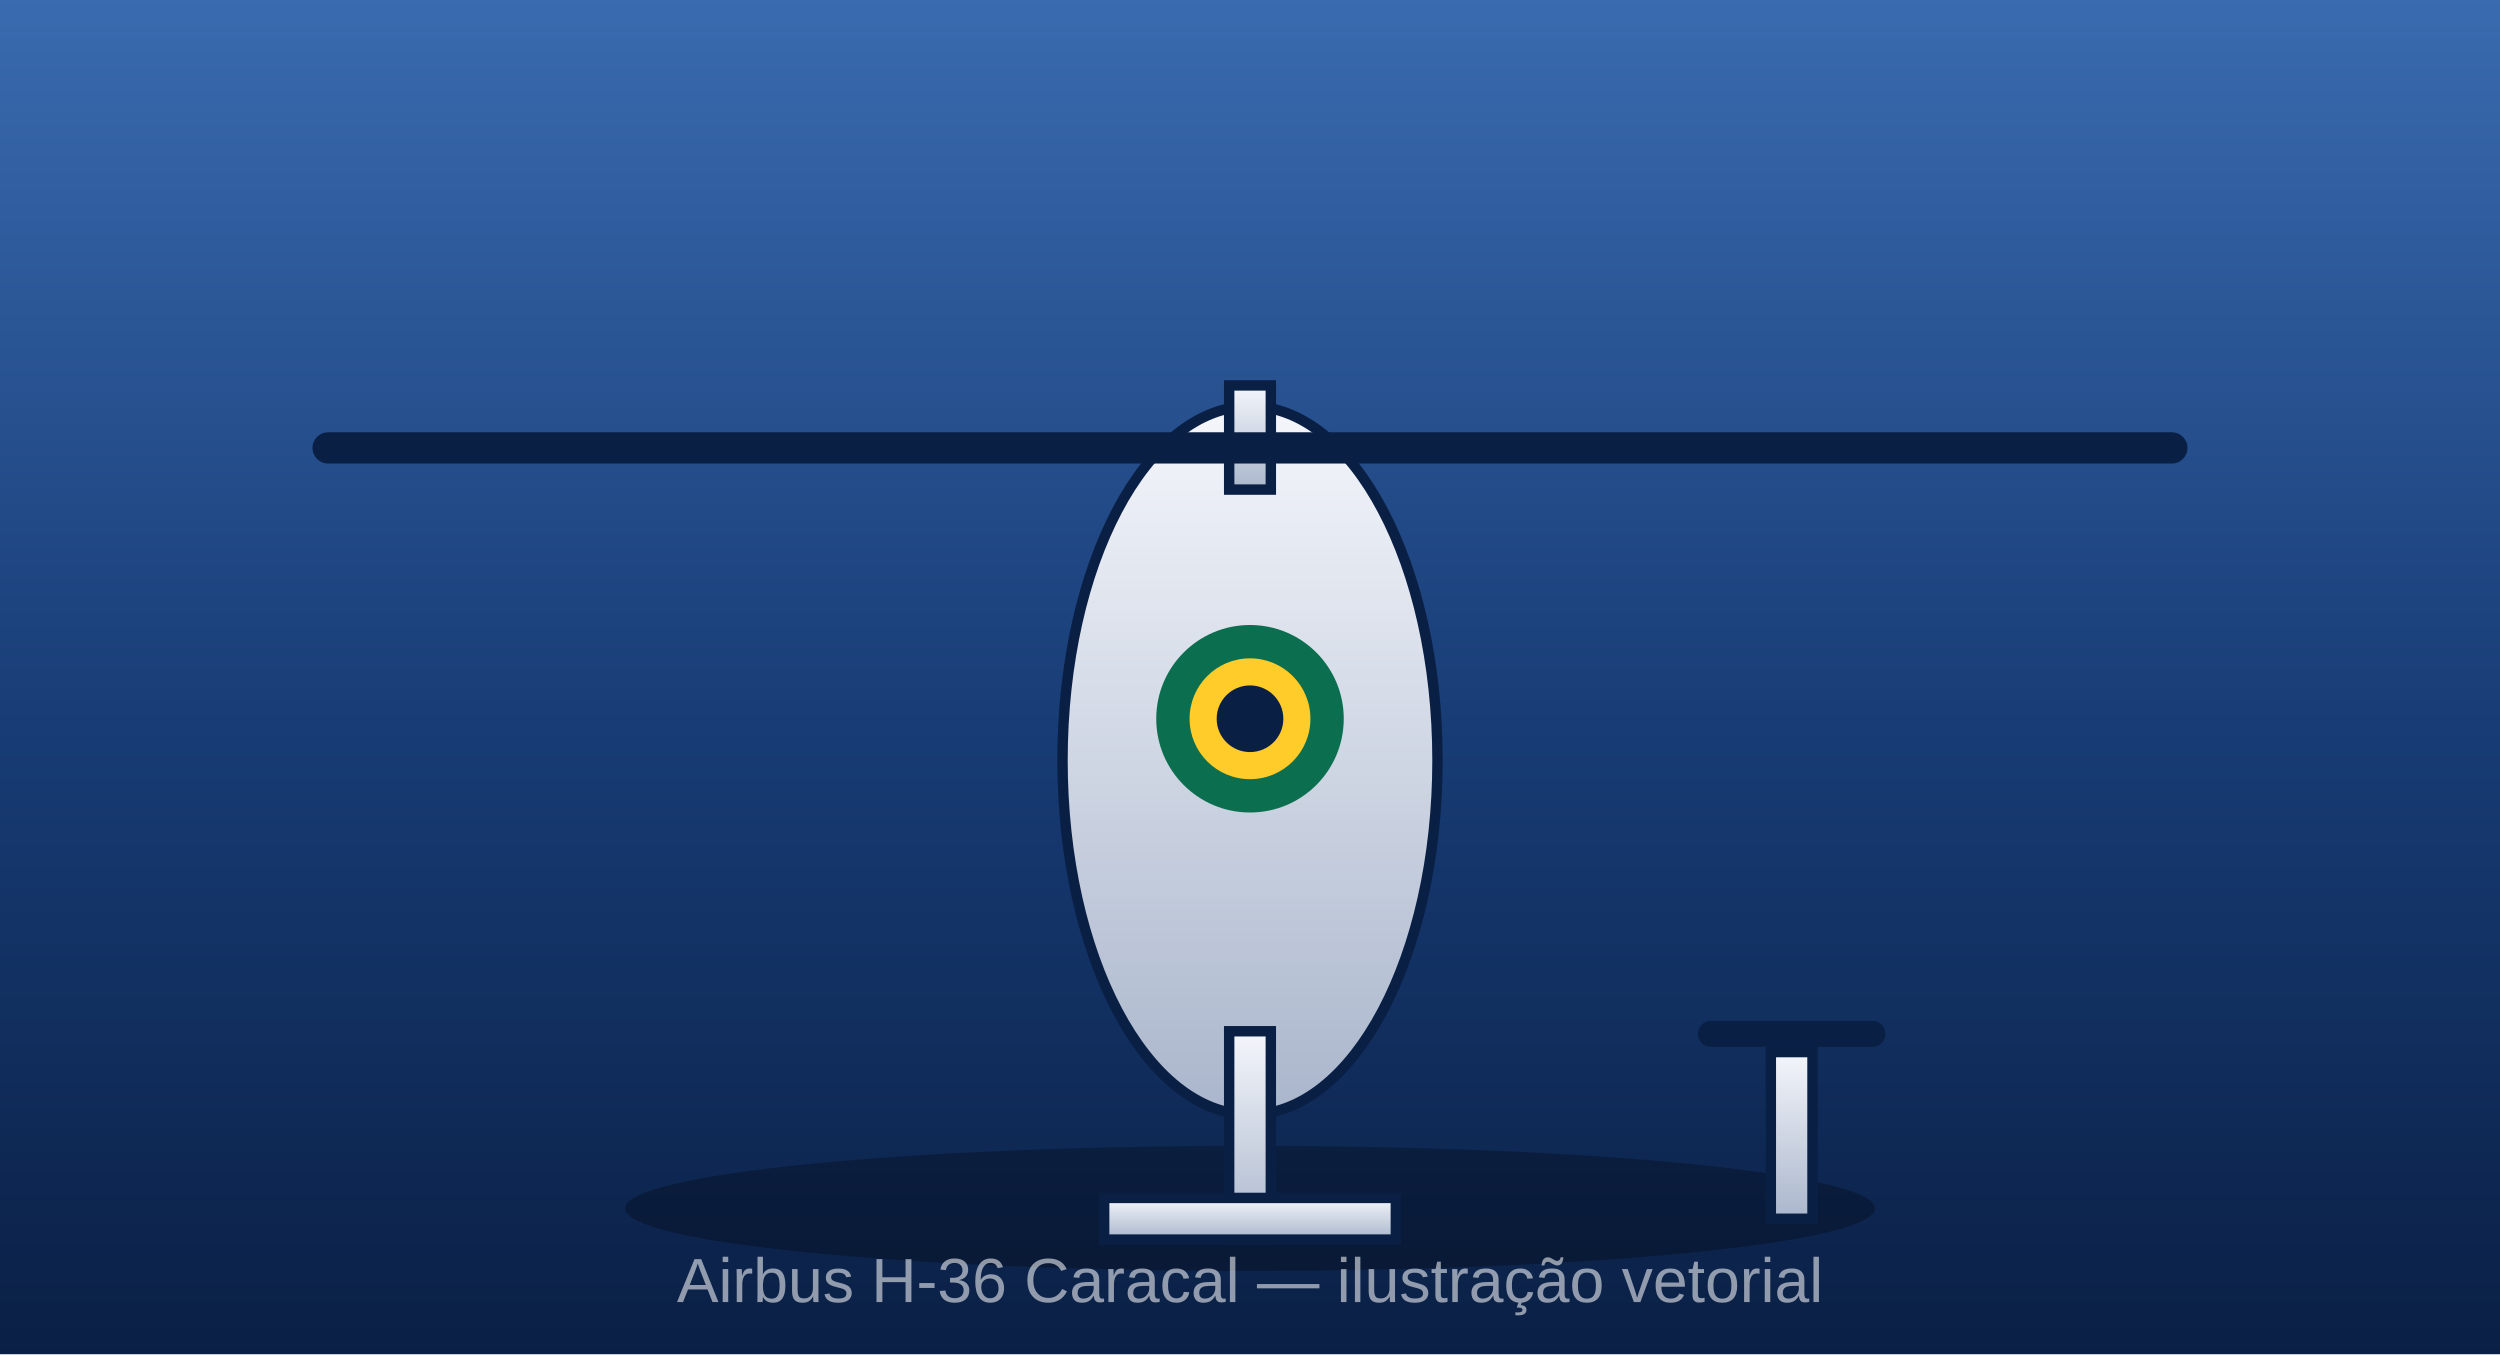
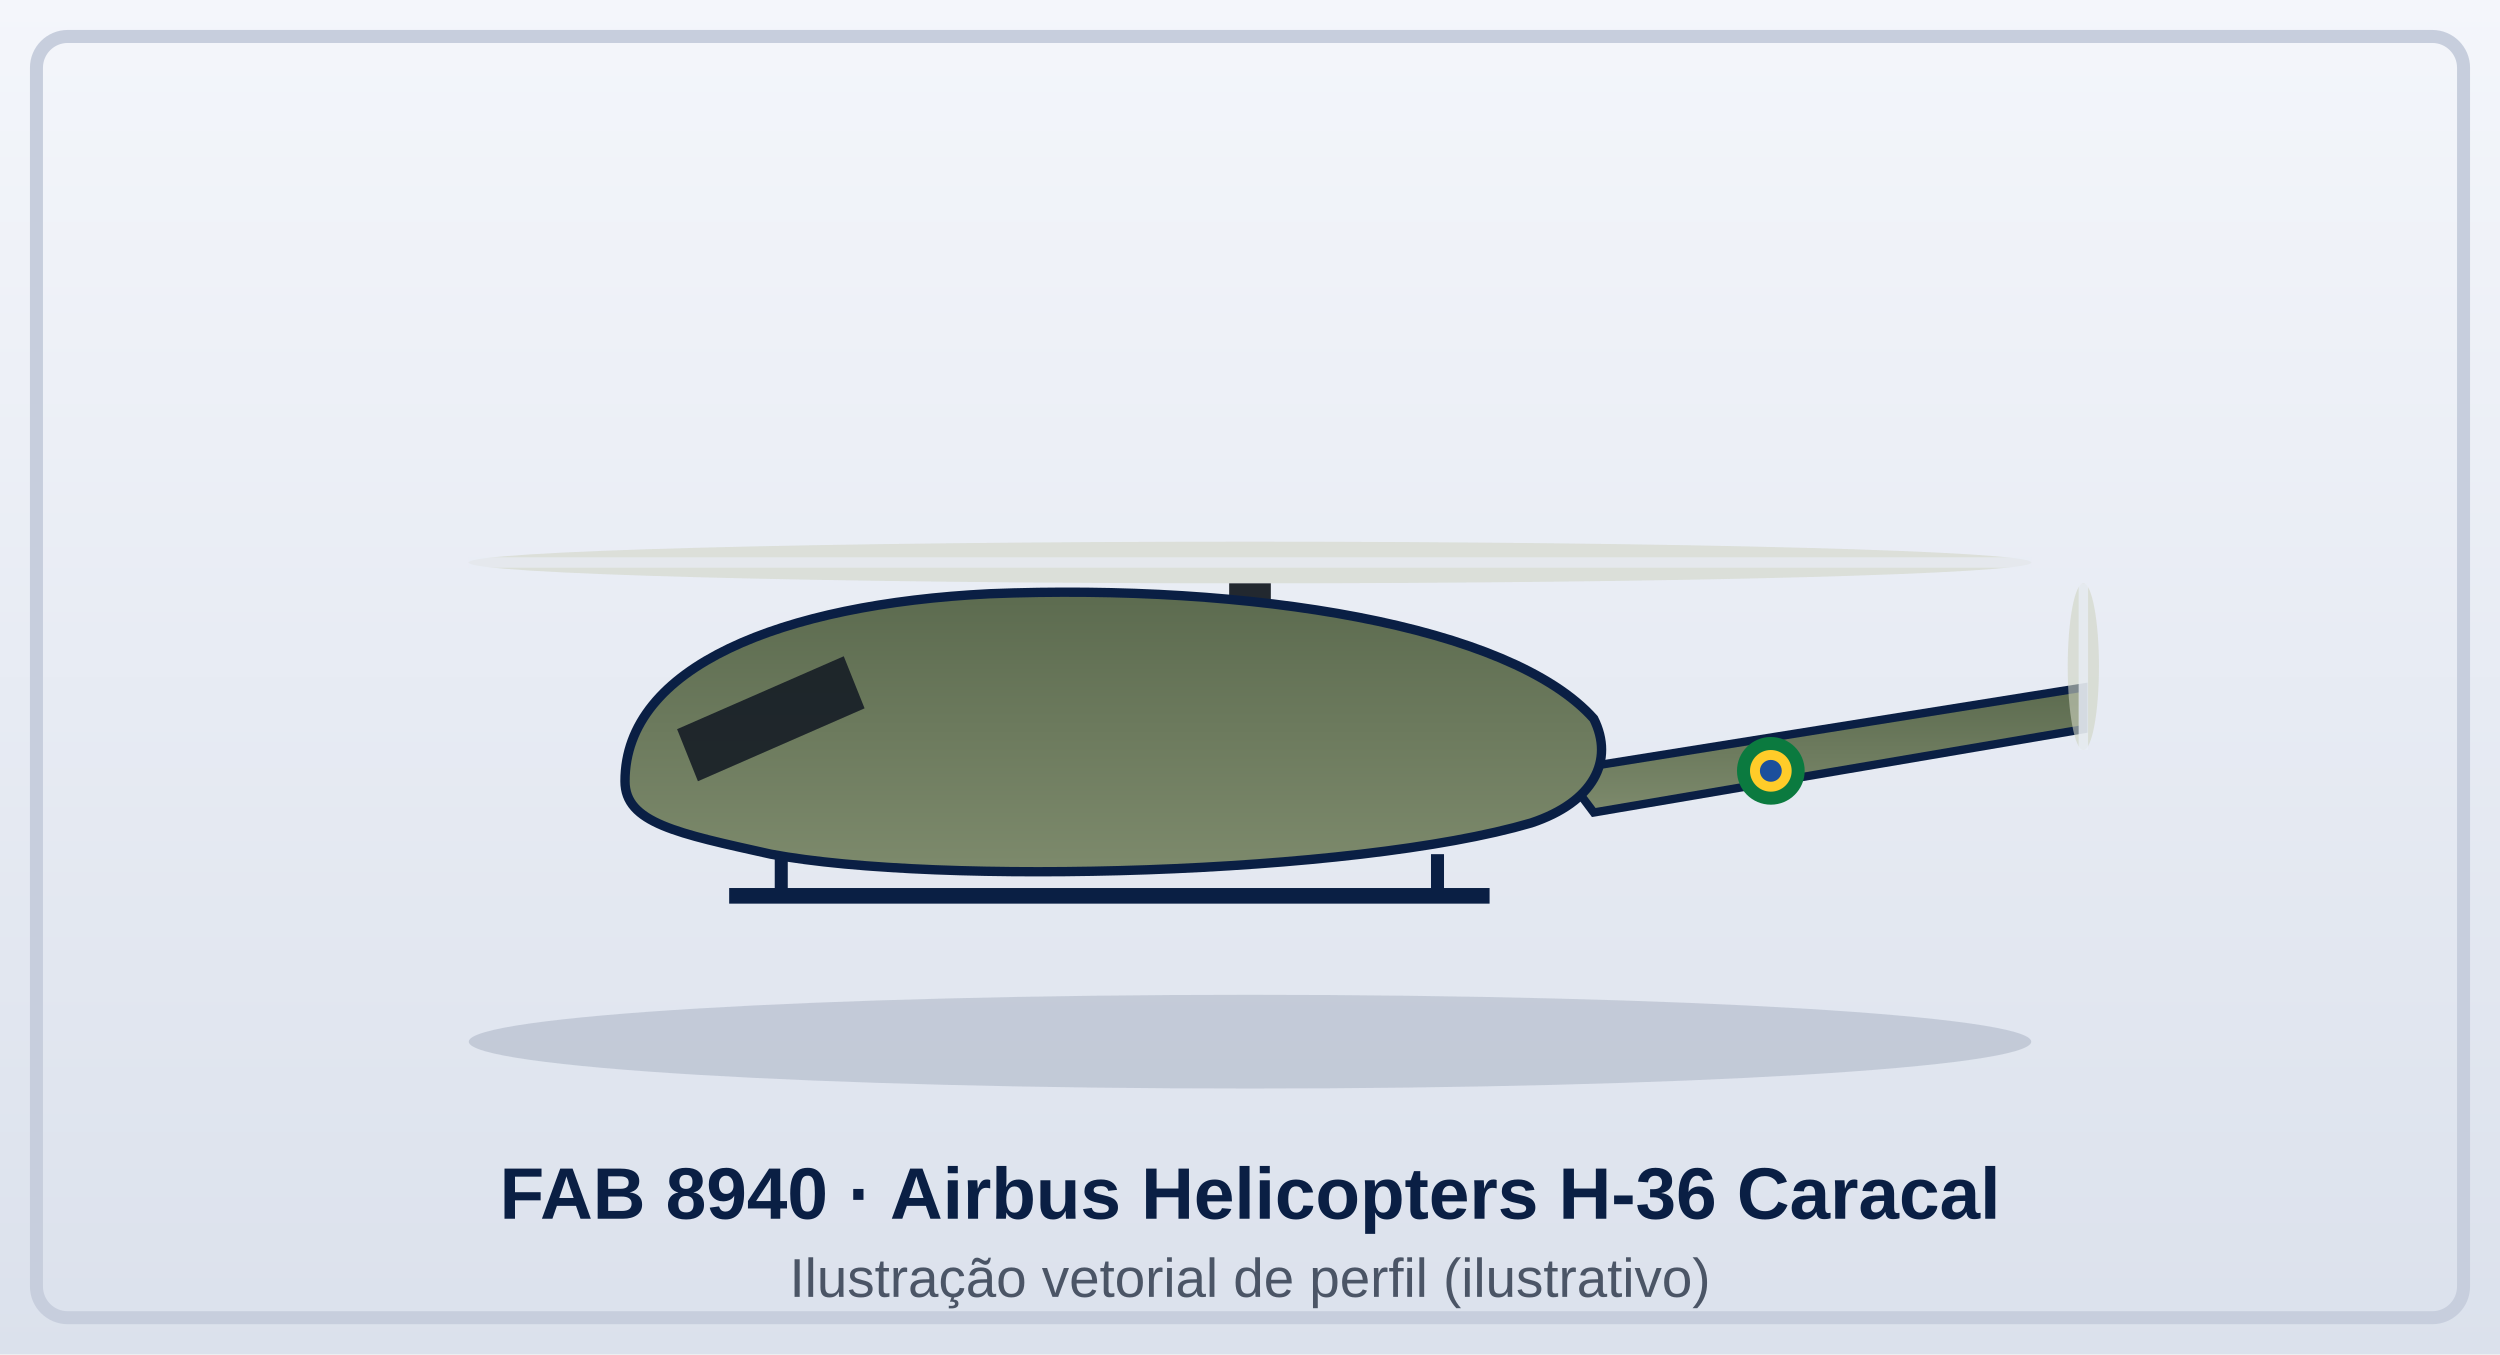
<svg xmlns="http://www.w3.org/2000/svg" viewBox="0 0 480 260">
  <defs>
-     <linearGradient id="sky" x1="0" y1="0" x2="0" y2="1">
-       <stop offset="0%" stop-color="#3a6bb0" />
-       <stop offset="55%" stop-color="#173b74" />
-       <stop offset="100%" stop-color="#0a1f44" />
+     <linearGradient id="mat" x1="0" y1="0" x2="0" y2="1">
+       <stop offset="0%" stop-color="#f4f6fb" />
+       <stop offset="100%" stop-color="#dbe1ec" />
    </linearGradient>
-     <linearGradient id="metal" x1="0" y1="0" x2="0" y2="1">
-       <stop offset="0%" stop-color="#f4f6fb" />
-       <stop offset="100%" stop-color="#aab6cc" />
+     <linearGradient id="body" x1="0" y1="0" x2="0" y2="1">
+       <stop offset="0%" stop-color="#5c6b4f" />
+       <stop offset="100%" stop-color="#7d8a6c" />
+     </linearGradient>
+     <linearGradient id="stripe" x1="0" y1="0" x2="1" y2="0">
+       <stop offset="0%" stop-color="#ffcc29" />
+       <stop offset="100%" stop-color="#0b7a3f" />
    </linearGradient>
  </defs>
-   <rect width="480" height="260" fill="url(#sky)" />
-   <ellipse cx="240" cy="232" rx="120" ry="12" fill="#000" opacity="0.28" />
-   <g transform="translate(40 6) scale(2)" fill="url(#metal)" stroke="#0a1f44" stroke-width="1">
-     <ellipse cx="100" cy="70" rx="18" ry="34" />
-     <rect x="98" y="34" width="4" height="10" />
-     <rect x="98" y="96" width="4" height="20" />
-     <rect x="86" y="112" width="28" height="4" />
-     <rect x="150" y="98" width="4" height="16" />
-     <g stroke="none">
-       <circle cx="100" cy="66" r="9" fill="#0b6e4f" />
-       <circle cx="100" cy="66" r="5.8" fill="#ffcc29" />
-       <circle cx="100" cy="66" r="3.2" fill="#0a1f44" />
-     </g>
+   <rect width="480" height="260" fill="url(#mat)" />
+   <rect x="7" y="7" width="466" height="246" rx="6" fill="none" stroke="#c7cedd" stroke-width="2.5" />
+   <ellipse cx="240" cy="200" rx="150" ry="9" fill="#0a1f44" opacity="0.14" />
+   <g class="prop" style="transform-origin:240px 108px">
+     <ellipse cx="240" cy="108" rx="150" ry="4" fill="#cfd3c2" opacity="0.55" />
+     <line x1="90" y1="108" x2="390" y2="108" stroke="#e8edf5" stroke-width="2" opacity="0.7" />
  </g>
-   <rect x="60" y="83" width="360" height="6" rx="3" fill="#0a1f44" />
-   <rect x="326" y="196" width="36" height="5" rx="2.5" fill="#0a1f44" />
-   <text x="240" y="250" text-anchor="middle" font-family="Segoe UI, Arial, sans-serif" font-size="12" fill="#ffffff" opacity="0.55">Airbus H-36 Caracal — ilustração vetorial</text>
+   <rect x="236" y="112" width="8" height="16" fill="#22282f" />
+   <path d="M300,148 L400,132 L400,140 L306,156 Z" fill="url(#body)" stroke="#0a1f44" stroke-width="1.6" />
+   <g class="tailrotor" style="transform-origin:400px 128px">
+     <ellipse cx="400" cy="128" rx="3" ry="16" fill="#cfd3c2" opacity="0.6" />
+     <line x1="400" y1="112" x2="400" y2="144" stroke="#e8edf5" stroke-width="1.8" opacity="0.8" />
+   </g>
+   <circle cx="340" cy="148" r="6.5" fill="#0b7a3f" />
+   <circle cx="340" cy="148" r="4.0" fill="#ffcc29" />
+   <circle cx="340" cy="148" r="2.1" fill="#1c4f9c" />
+   <path d="M120,150 C120,128 150,116 190,114 C240,112 290,120 306,138            C310,146 306,154 294,158 C260,168 180,170 148,164            C130,160 120,158 120,150 Z" fill="url(#body)" stroke="#0a1f44" stroke-width="1.8" />
+   <path d="M130,140 L162,126 L166,136 L134,150 Z" fill="#141b24" opacity="0.88" />
+   <line x1="140" y1="172" x2="286" y2="172" stroke="#0a1f44" stroke-width="3" />
+   <line x1="150" y1="164" x2="150" y2="172" stroke="#0a1f44" stroke-width="2.5" />
+   <line x1="276" y1="164" x2="276" y2="172" stroke="#0a1f44" stroke-width="2.5" />
+   <text x="240" y="234" text-anchor="middle" font-family="Segoe UI, Arial, sans-serif" font-size="14" font-weight="700" fill="#0a1f44">FAB 8940 · Airbus Helicopters H-36 Caracal</text>
+   <text x="240" y="249" text-anchor="middle" font-family="Segoe UI, Arial, sans-serif" font-size="10.5" fill="#4b5566">Ilustração vetorial de perfil (ilustrativo)</text>
</svg>
